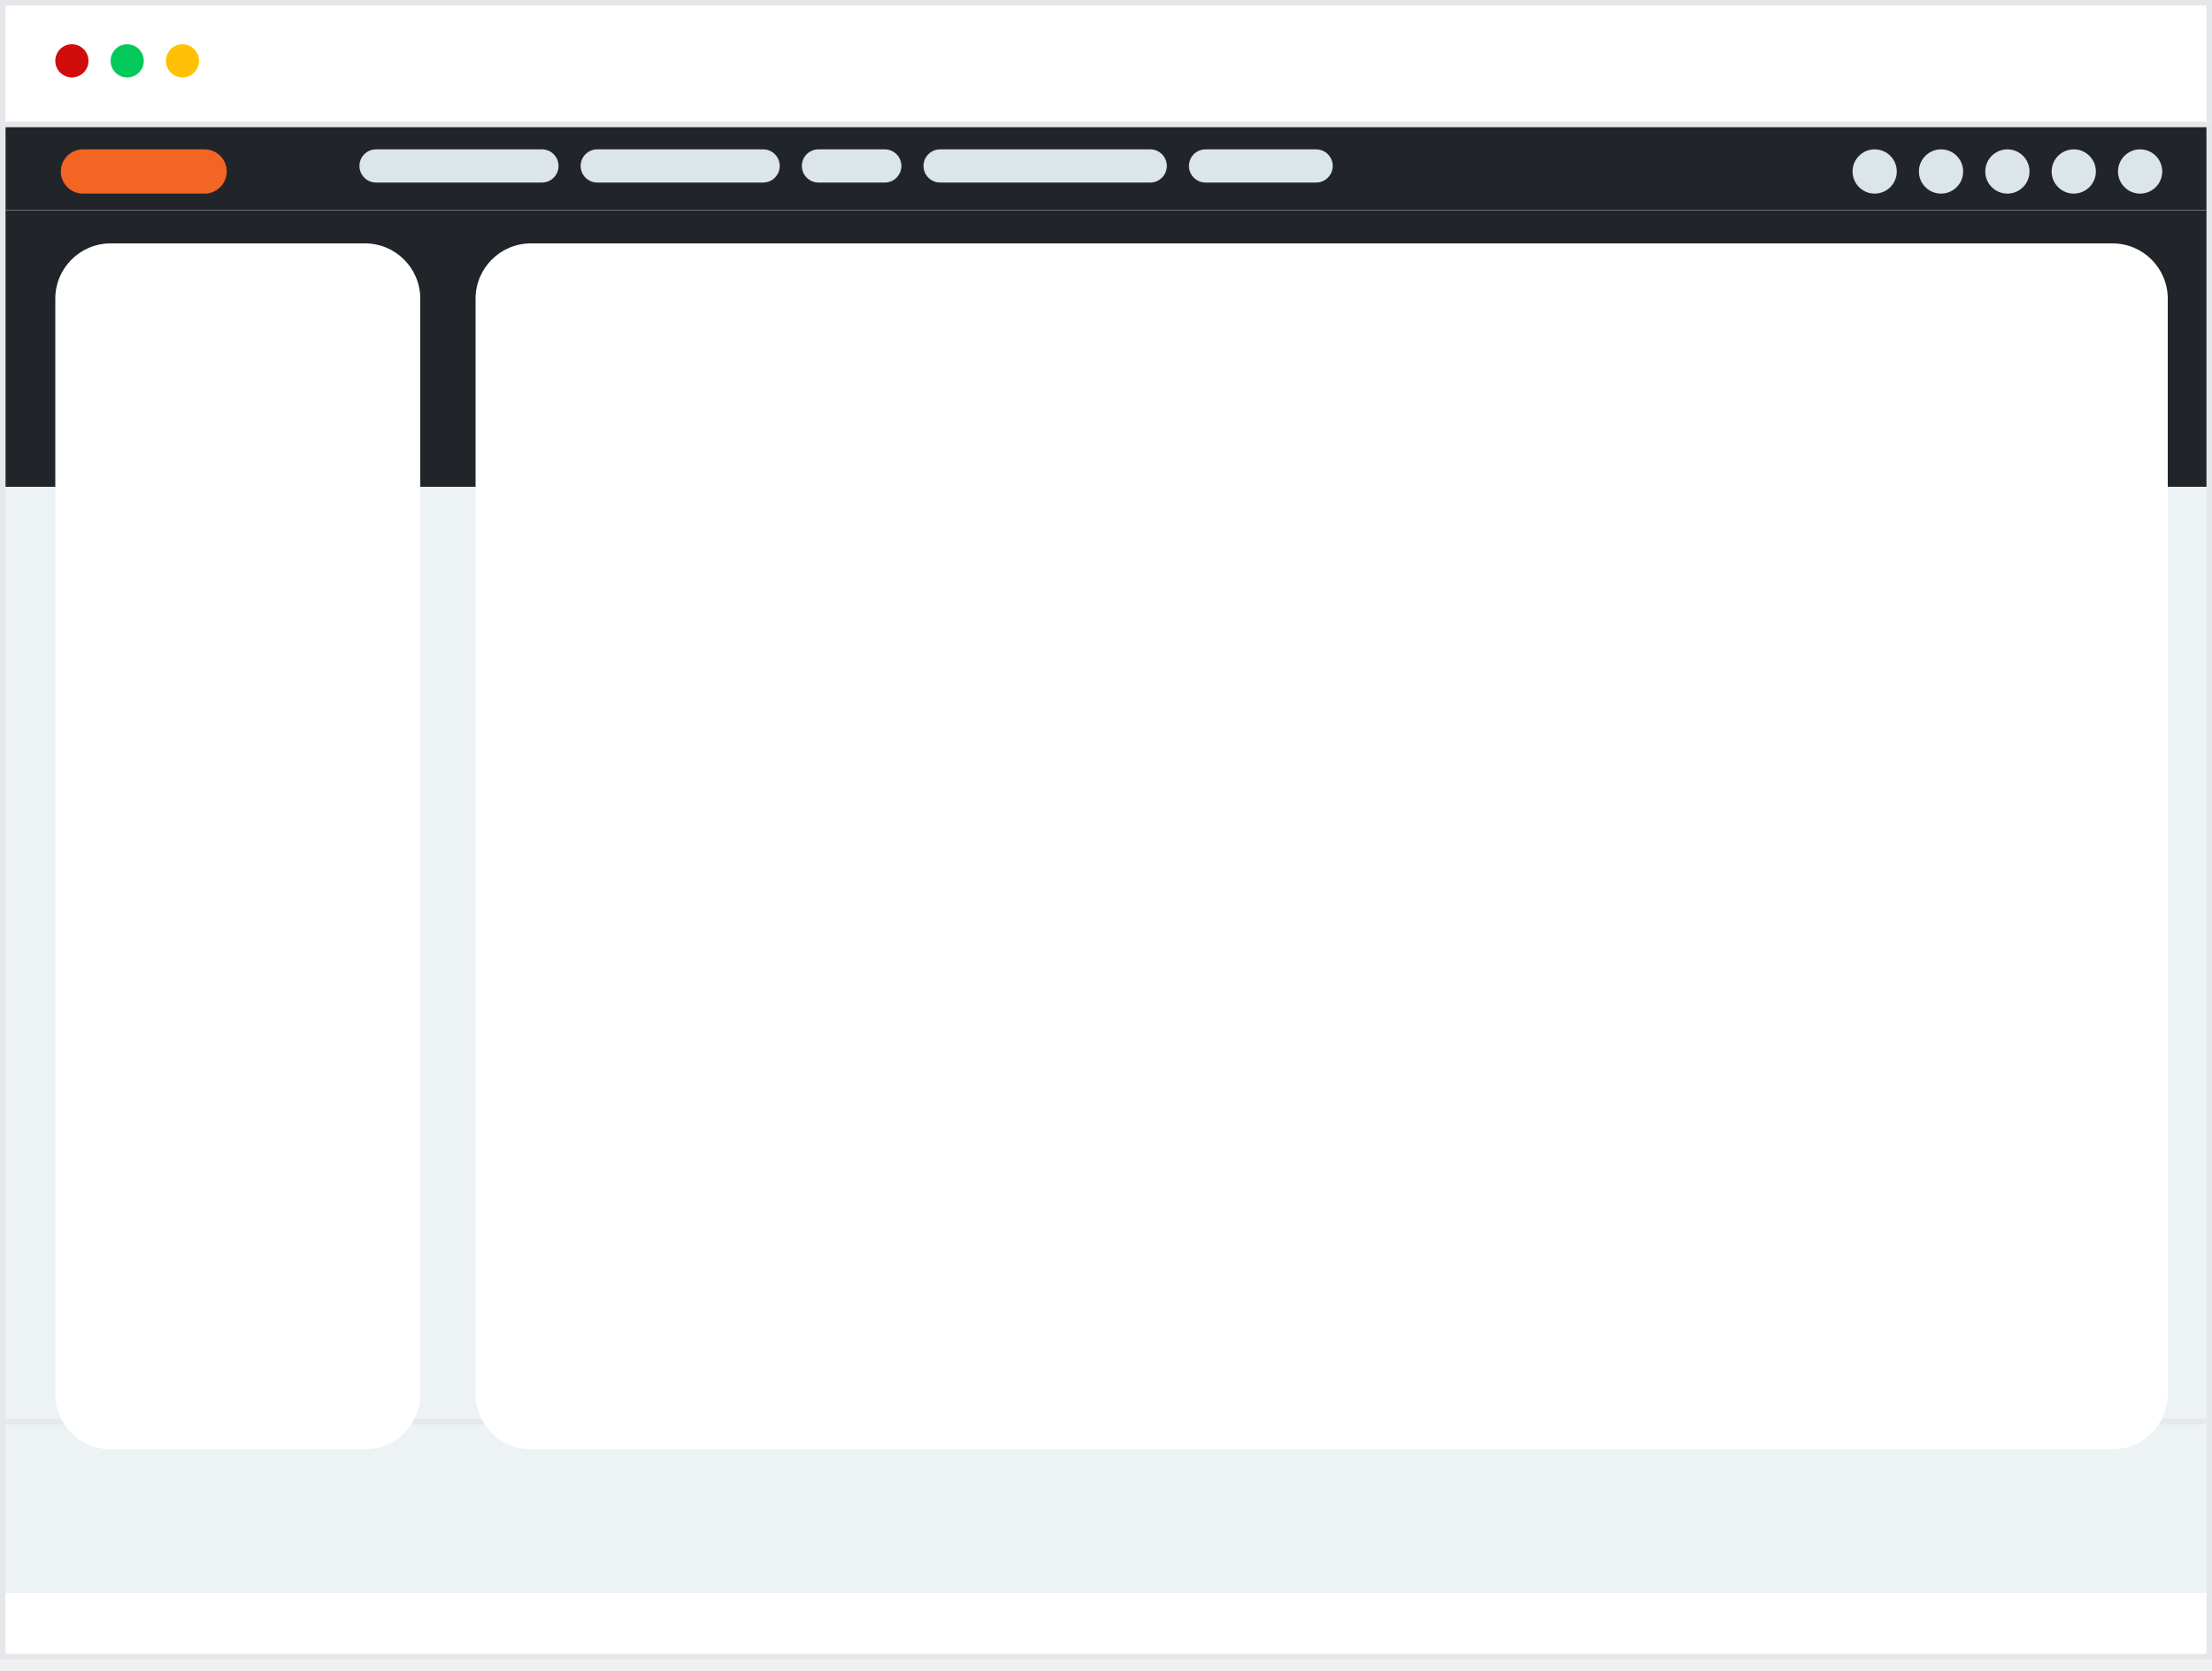
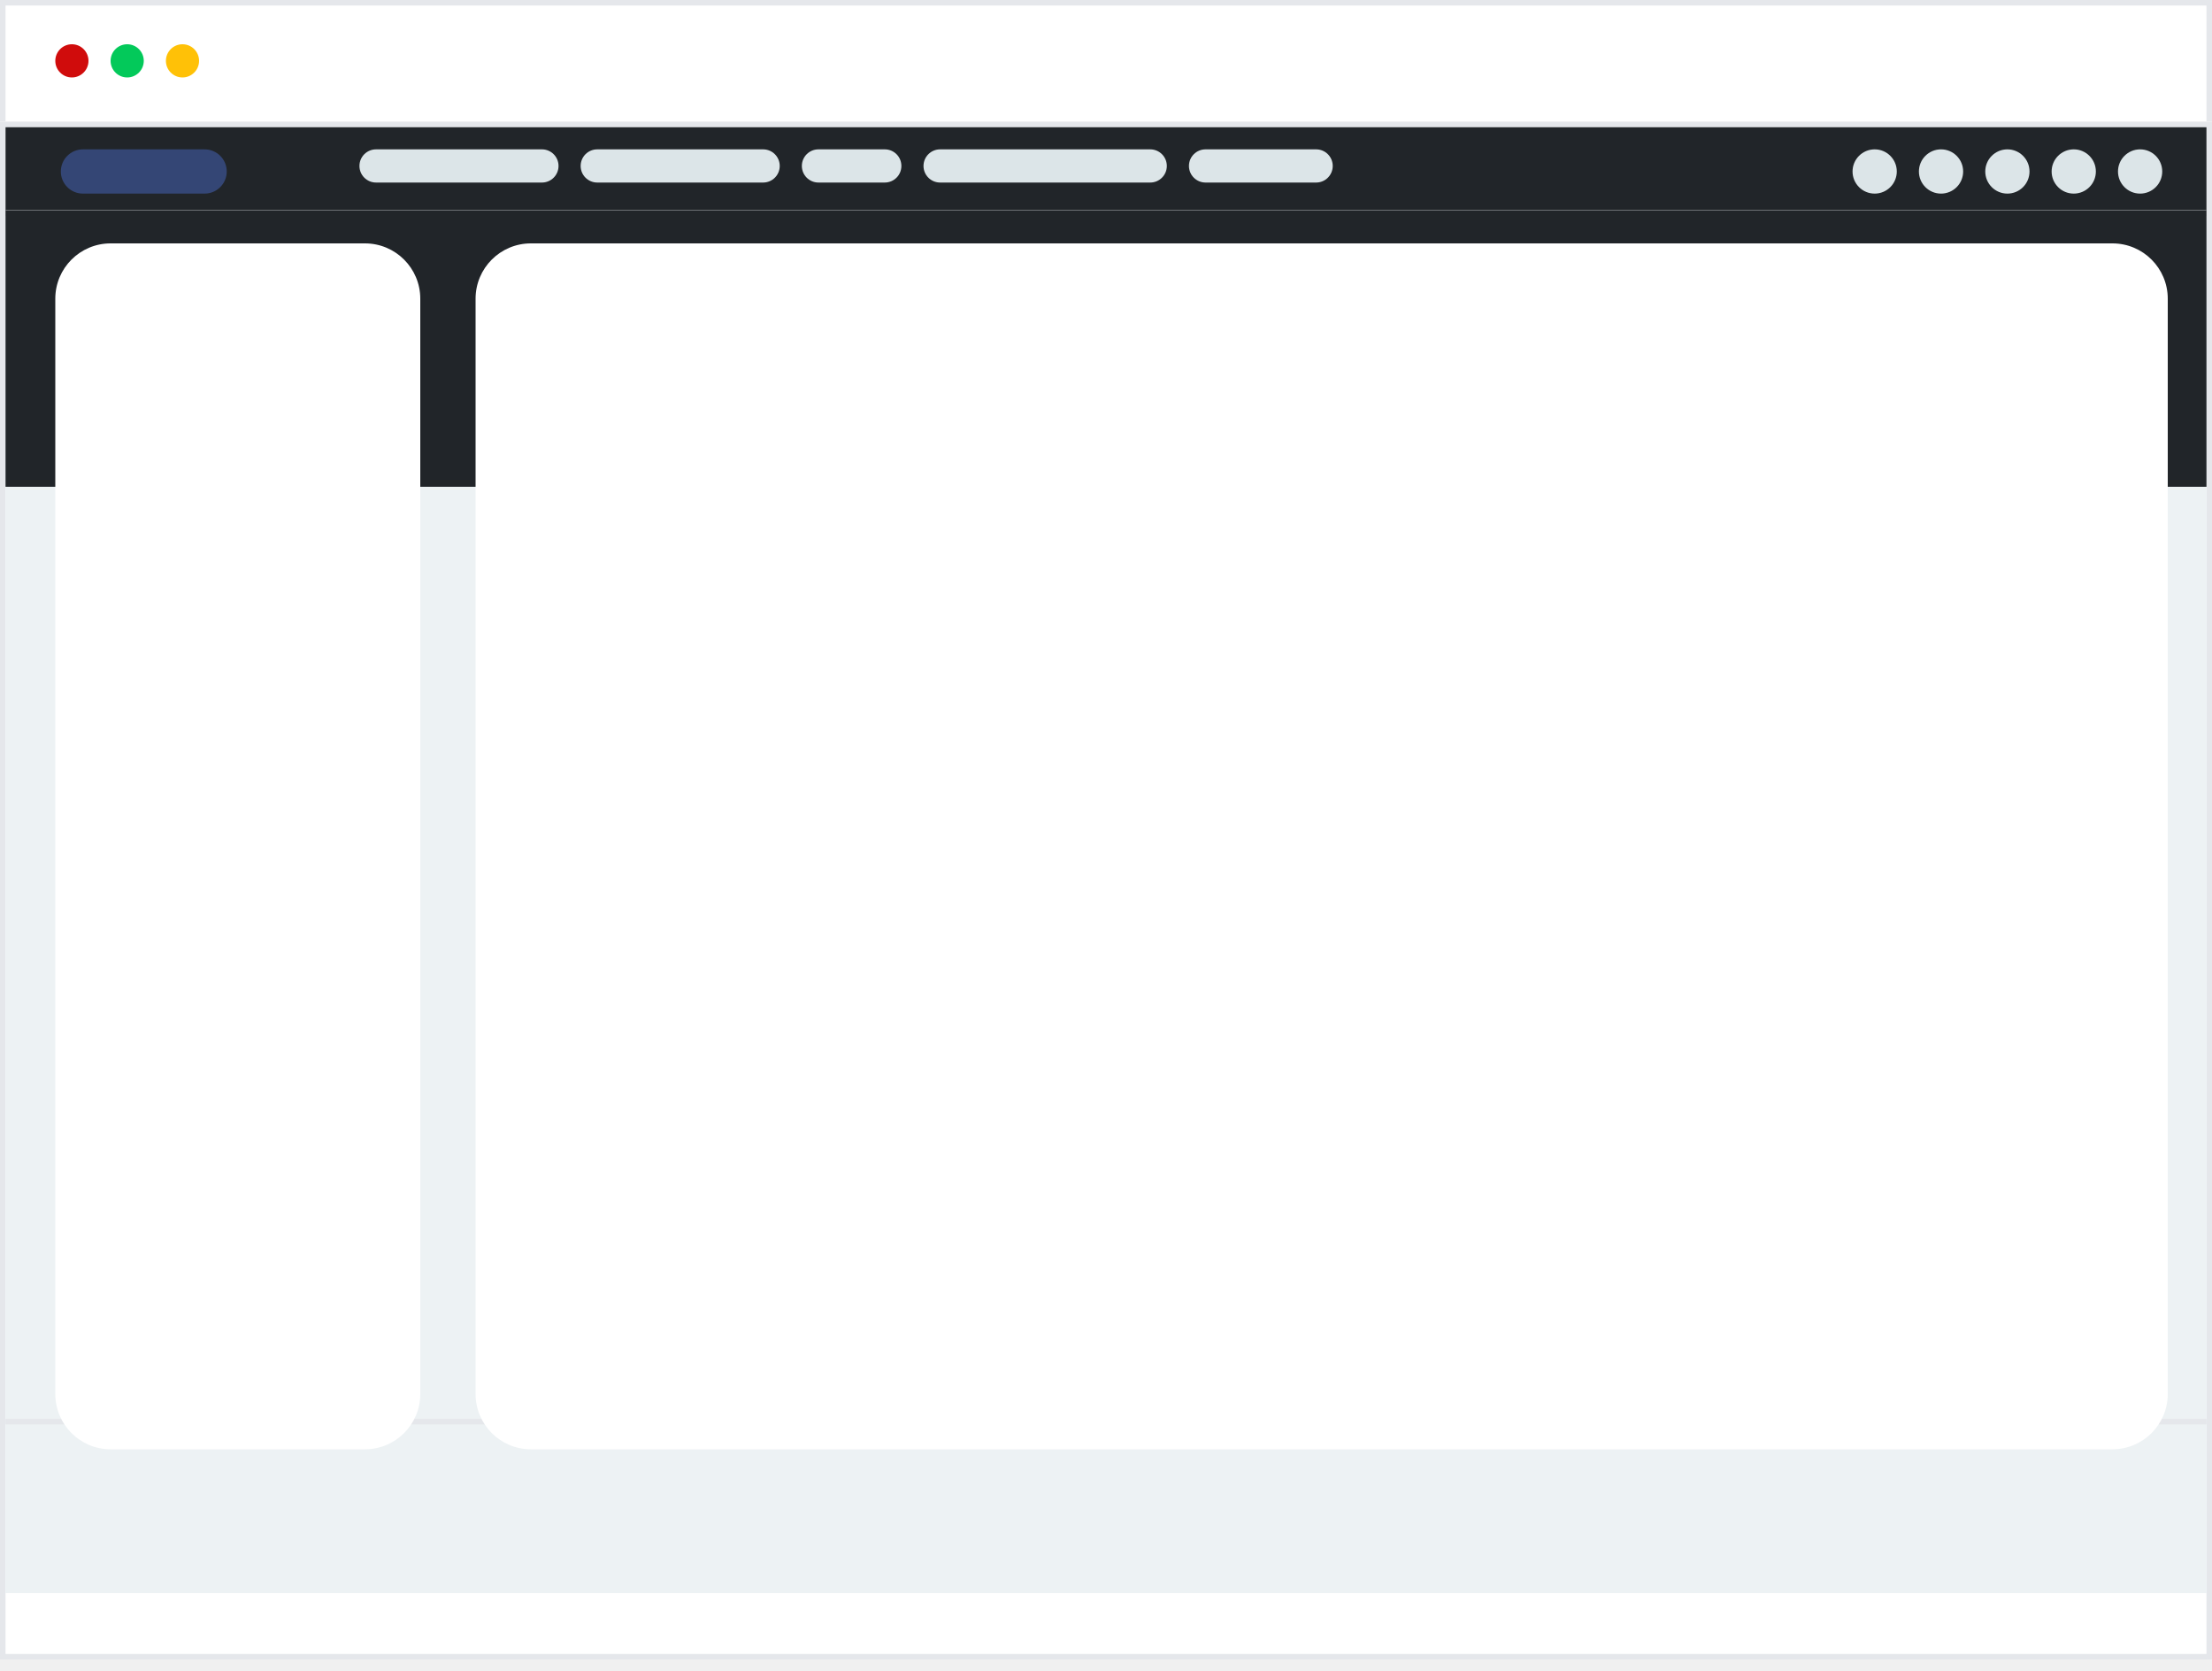
<svg xmlns="http://www.w3.org/2000/svg" width="200" height="151" viewBox="0 0 200 151" fill="none">
  <mask id="path-1-inside-1_1066_41561" fill="white">
    <path d="M0 0H200V11H0V0Z" />
  </mask>
  <path d="M0 0H200V11H0V0Z" fill="white" />
  <path d="M0 0V-0.5H-0.5V0H0ZM200 0H200.5V-0.5H200V0ZM0 0.5H200V-0.5H0V0.5ZM199.5 0V11H200.5V0H199.5ZM0.5 11V0H-0.5V11H0.5Z" fill="#E5E7EB" mask="url(#path-1-inside-1_1066_41561)" />
  <circle cx="6.5" cy="5.5" r="1.5" fill="#D00C0C" />
  <circle cx="11.5" cy="5.5" r="1.5" fill="#03C95A" />
  <circle cx="16.5" cy="5.5" r="1.5" fill="#FFC107" />
  <path d="M0.25 11.25H199.75V149.75H0.25V11.25Z" fill="white" />
  <path d="M0.25 11.25H199.75V149.75H0.25V11.25Z" stroke="#E5E7EB" stroke-width="0.5" />
  <mask id="path-7-inside-2_1066_41561" fill="white">
    <path d="M0.5 11.5H199.5V19.5H0.5V11.5Z" />
  </mask>
  <path d="M0.5 11.5H199.5V19.5H0.5V11.5Z" fill="#212529" />
  <path d="M199.5 19H0.5V20H199.5V19Z" fill="#E5E7EB" mask="url(#path-7-inside-2_1066_41561)" />
-   <rect x="5.5" y="13.5" width="15" height="4" rx="2" fill="#F26522" />
+   <rect x="5.5" y="13.5" width="15" height="4" rx="2" fill="#344675" />
  <rect x="32.5" y="13.5" width="18" height="3" rx="1.5" fill="#DCE5E8" />
  <rect x="52.5" y="13.5" width="18" height="3" rx="1.5" fill="#DCE5E8" />
  <rect x="72.5" y="13.5" width="9" height="3" rx="1.5" fill="#DCE5E8" />
  <rect x="83.5" y="13.5" width="22" height="3" rx="1.5" fill="#DCE5E8" />
  <rect x="107.5" y="13.5" width="13" height="3" rx="1.5" fill="#DCE5E8" />
  <circle cx="169.5" cy="15.5" r="2" fill="#DCE5E8" />
  <circle cx="175.5" cy="15.5" r="2" fill="#DCE5E8" />
  <circle cx="181.5" cy="15.5" r="2" fill="#DCE5E8" />
  <circle cx="187.5" cy="15.5" r="2" fill="#DCE5E8" />
  <circle cx="193.5" cy="15.5" r="2" fill="#DCE5E8" />
  <rect x="0.5" y="19" width="199" height="125" fill="#EDF2F4" />
  <path d="M0.5 128.75H199.5V128.25H0.5V128.75Z" fill="#E5E7EB" />
  <rect width="41" height="2" rx="1" transform="matrix(1 0 0 -1 77 132.5)" fill="#EDF2F4" />
  <rect x="0.5" y="19" width="199" height="25" fill="#212529" />
  <rect x="43" y="22" width="153" height="109" rx="5" fill="white" />
  <rect x="5" y="22" width="33" height="109" rx="5" fill="white" />
</svg>
